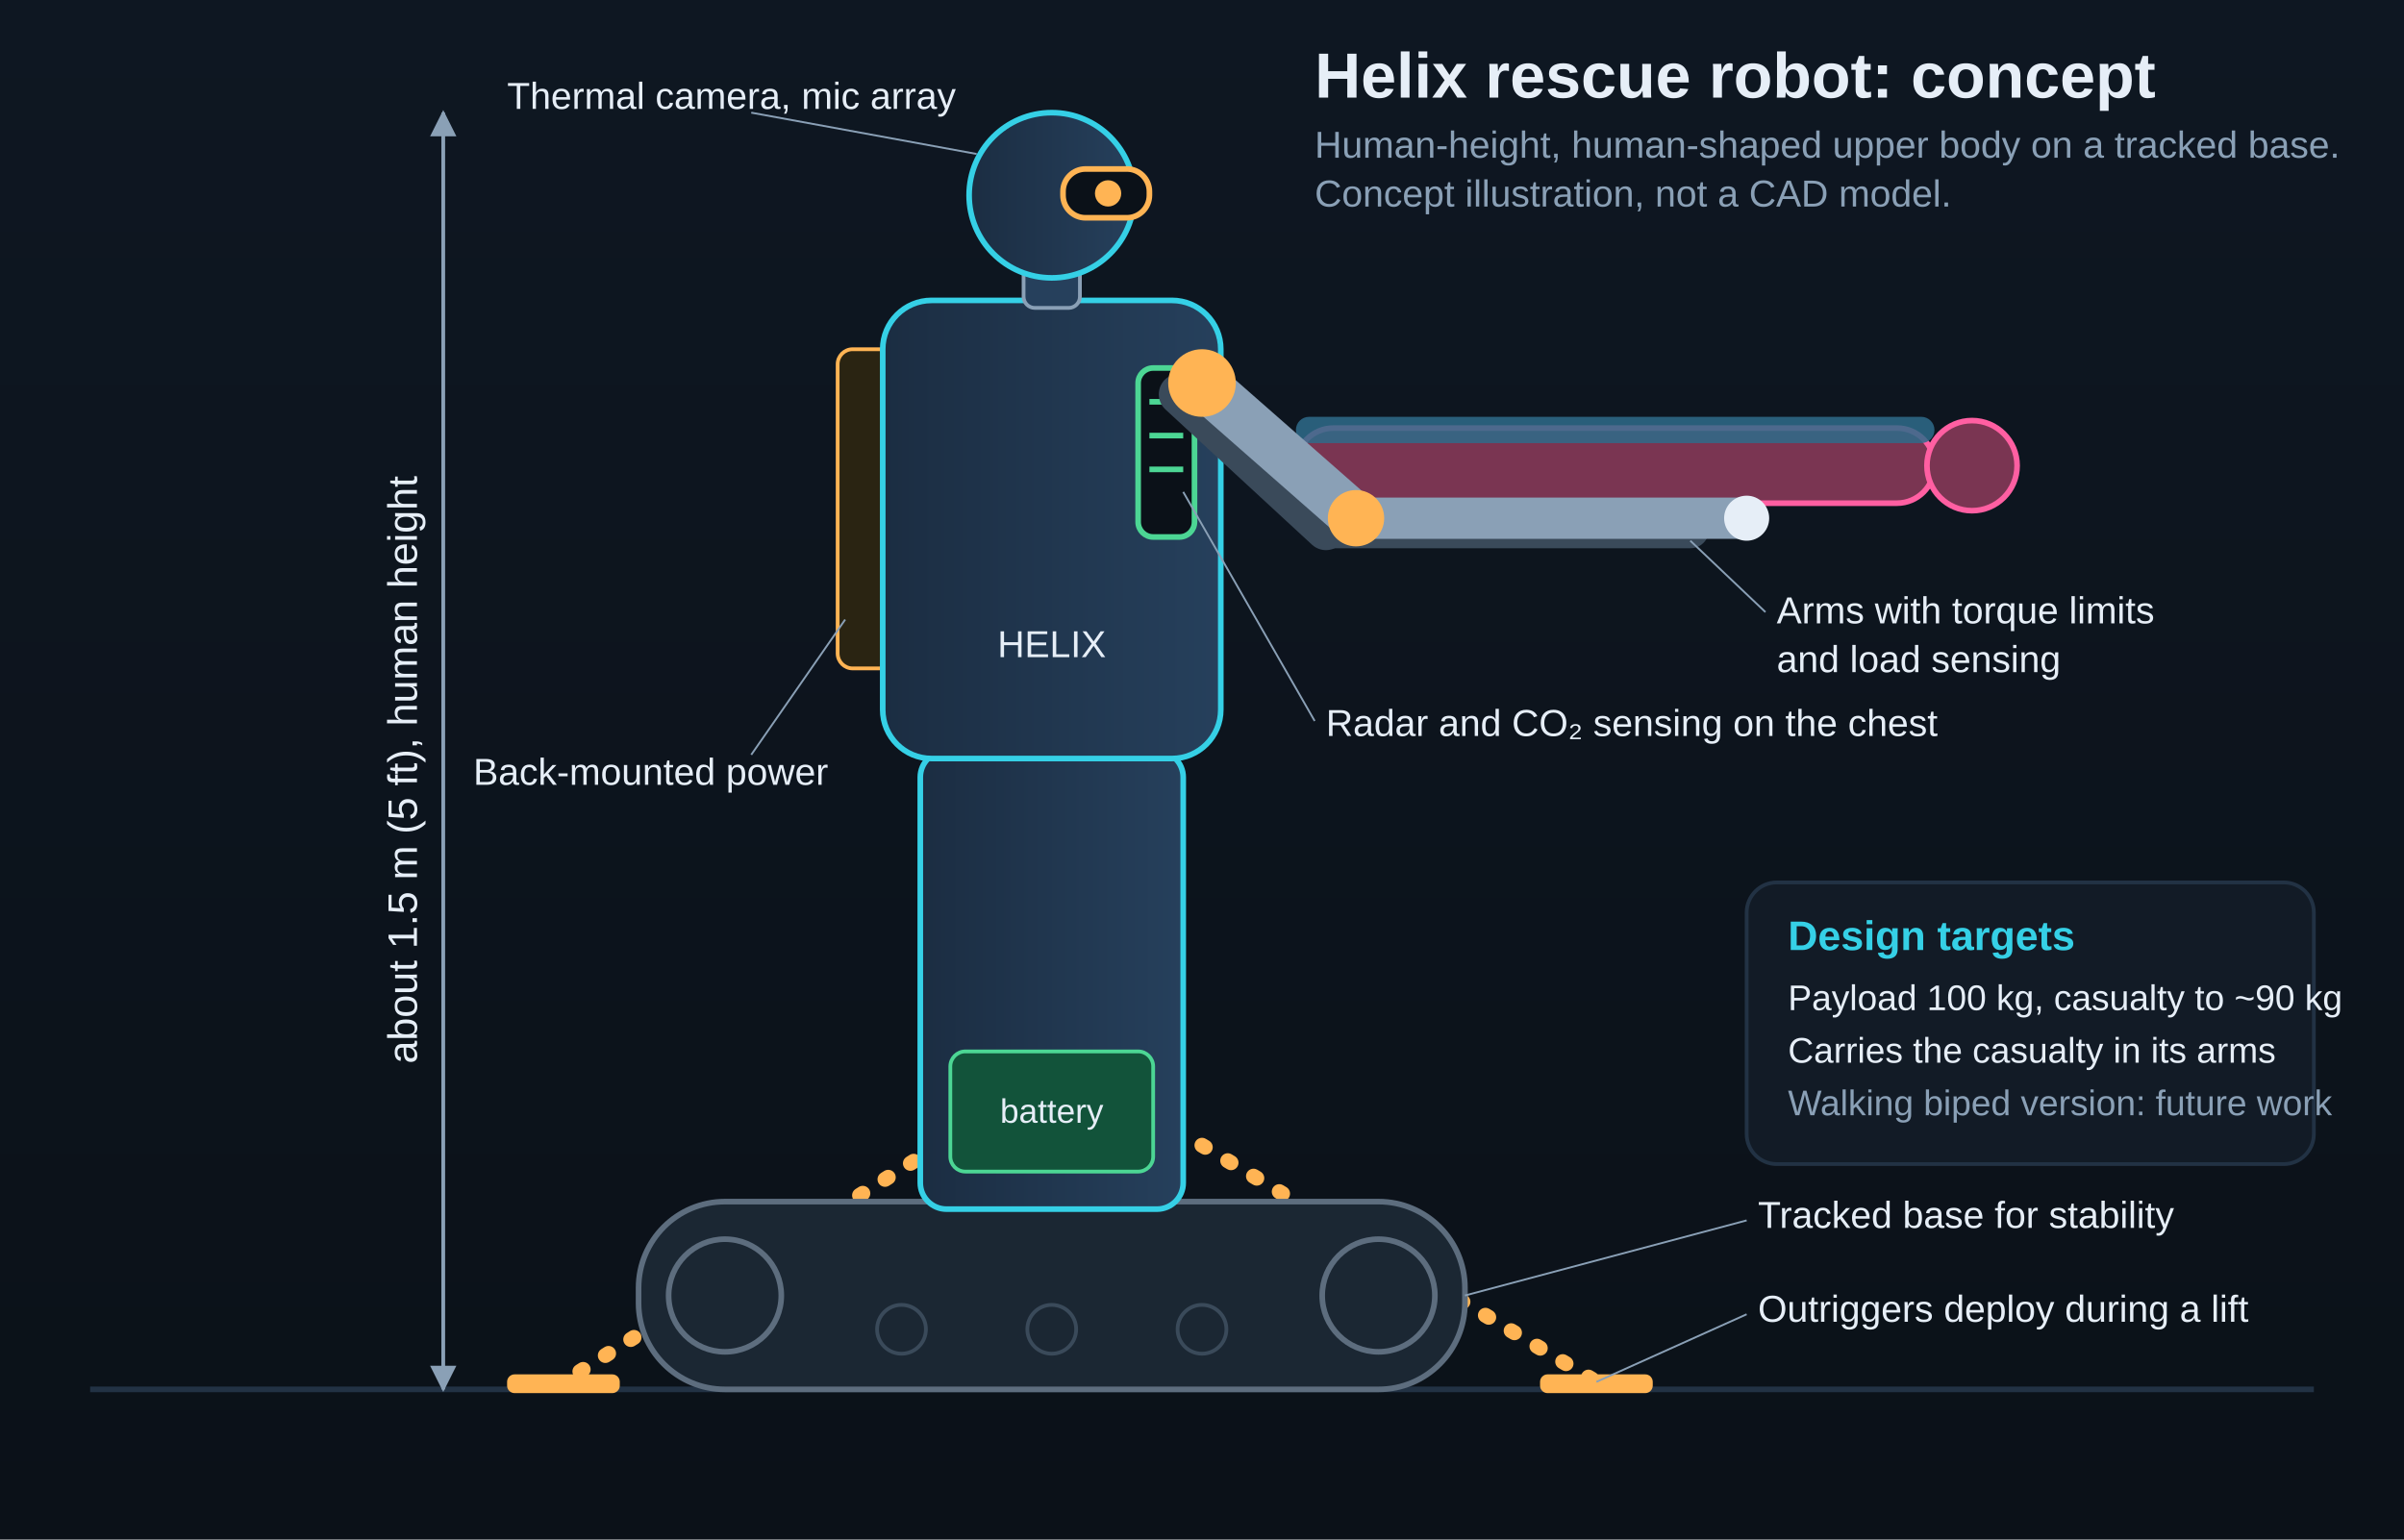
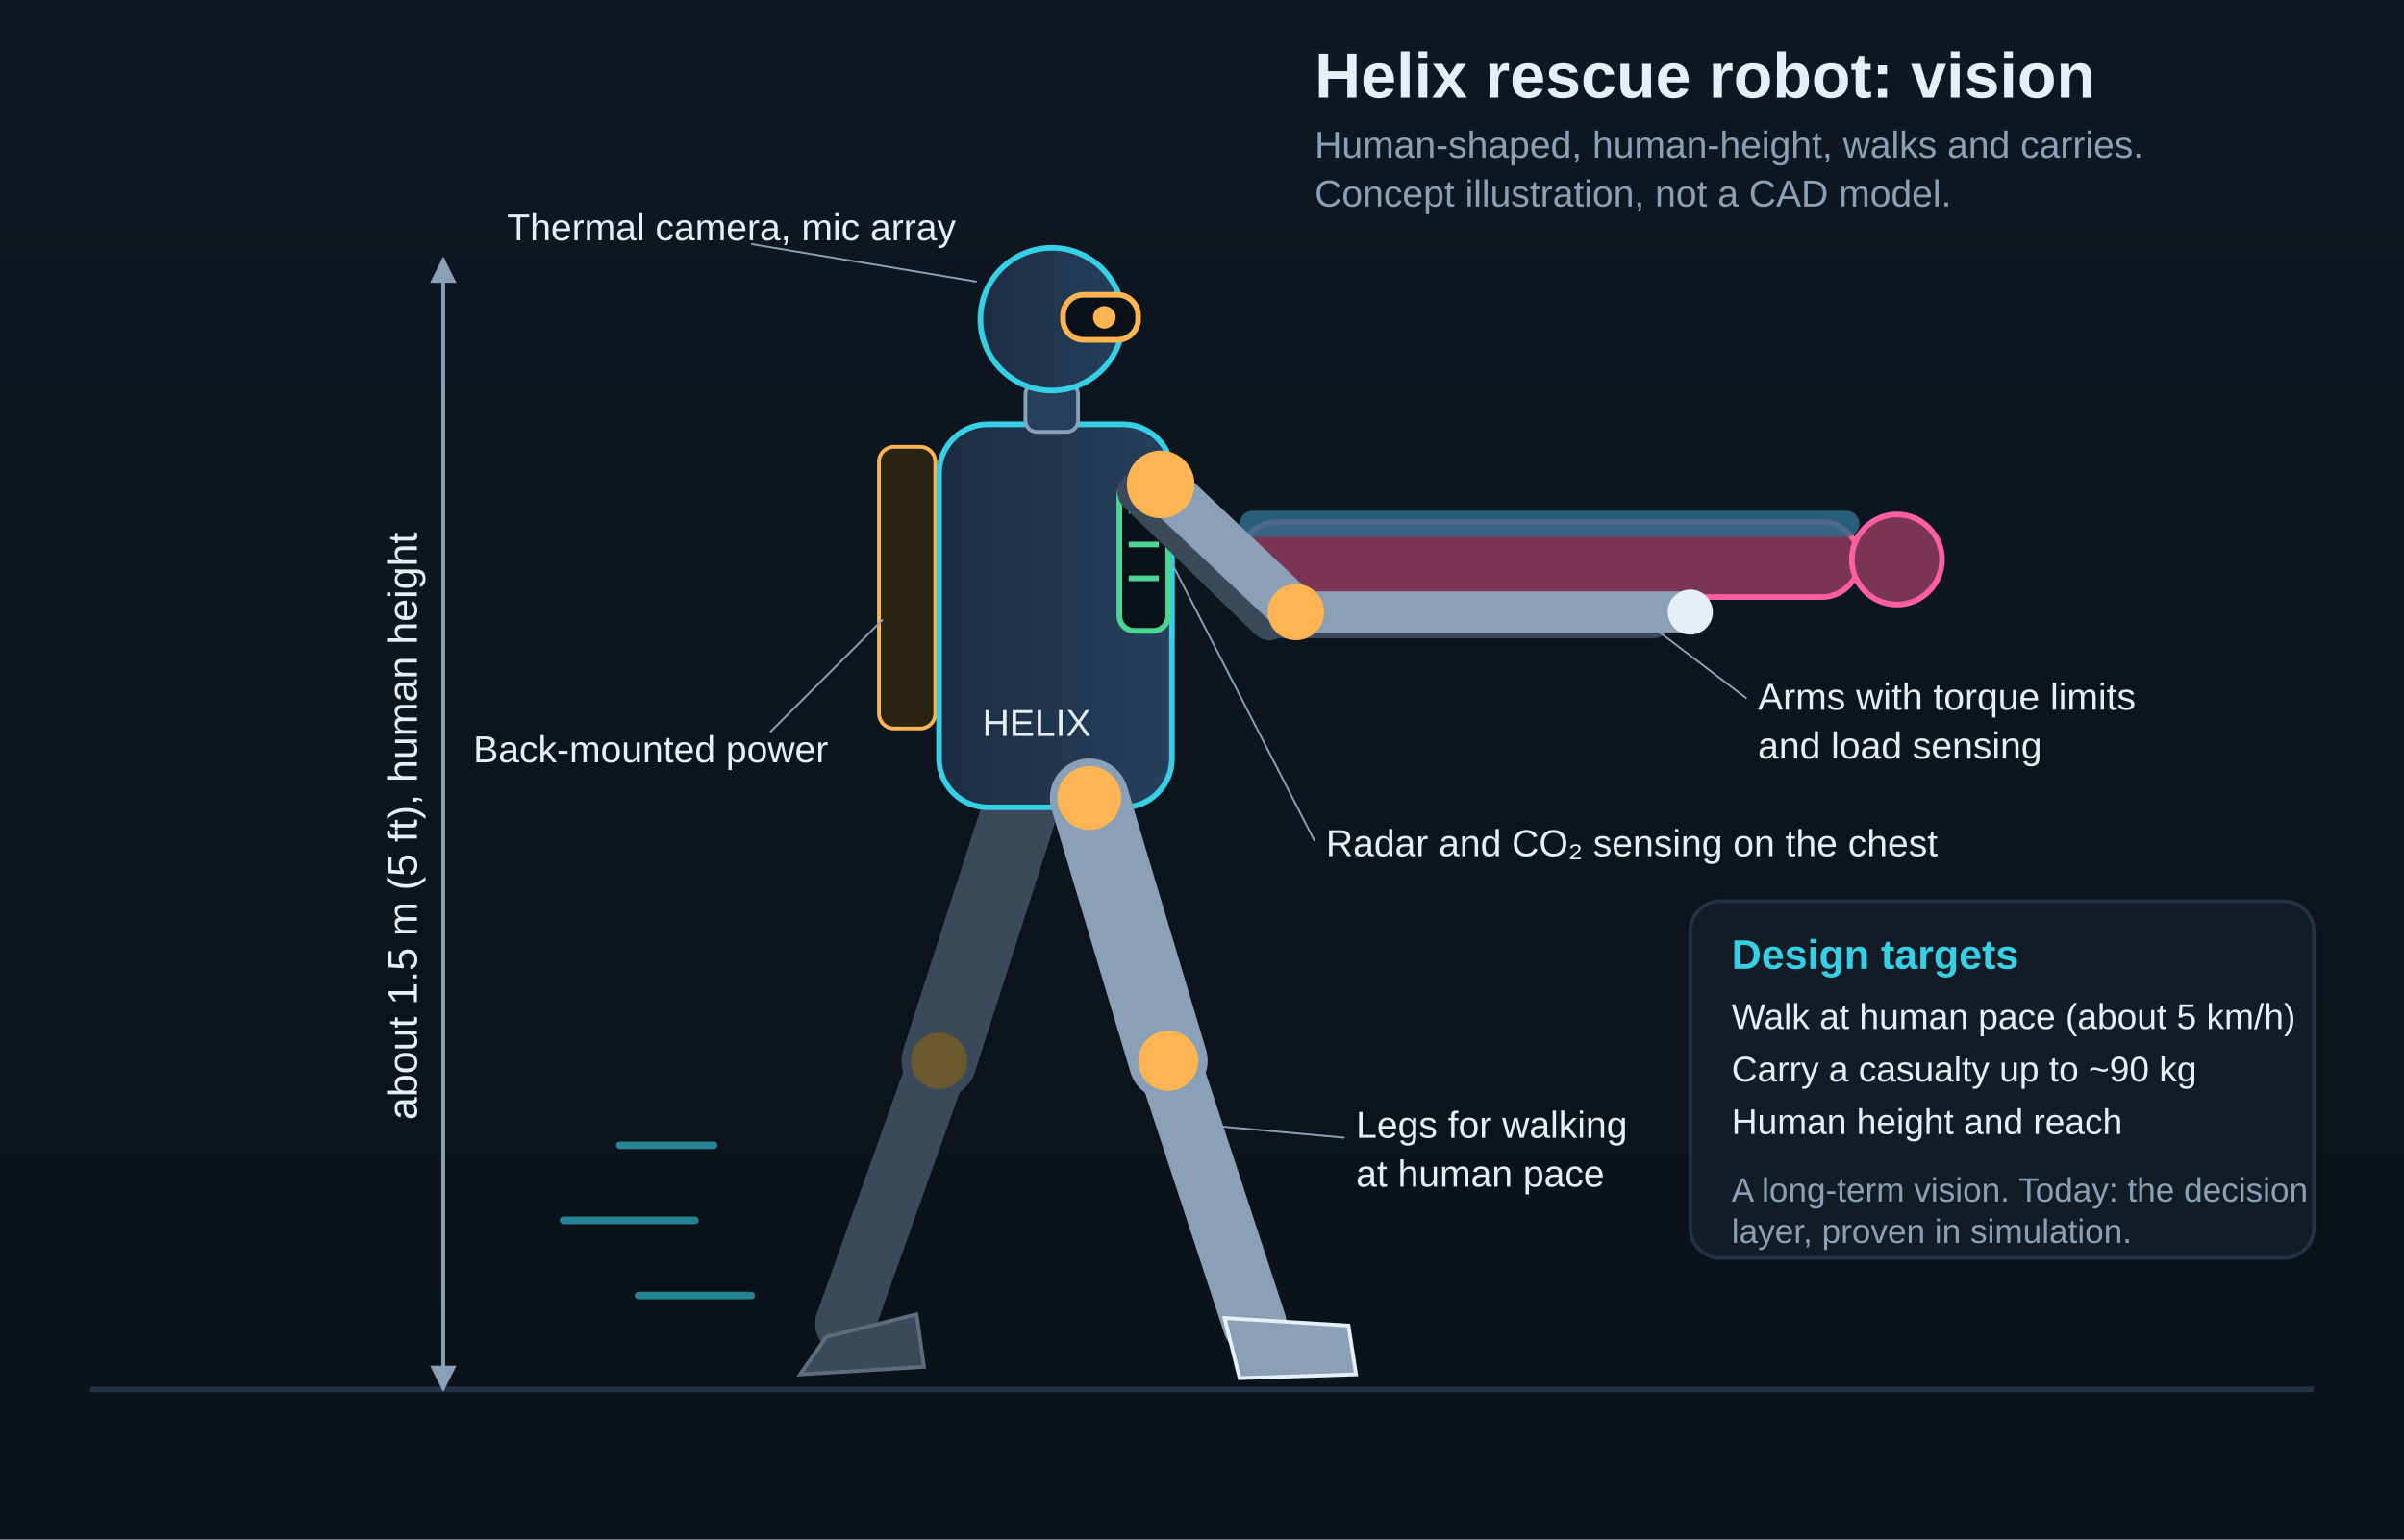
- <svg xmlns="http://www.w3.org/2000/svg" viewBox="0 0 1280 820" role="img" aria-label="Helix human-height rescue robot concept carrying a casualty in its arms">
+ <svg xmlns="http://www.w3.org/2000/svg" viewBox="0 0 1280 820" role="img" aria-label="Helix human-shaped rescue robot concept walking while carrying a casualty in its arms">
  <defs>
    <marker id="a" viewBox="0 0 10 10" refX="9" refY="5" markerWidth="7" markerHeight="7" orient="auto-start-reverse">
      <path d="M0 0L10 5L0 10z" fill="#8AA0B6" />
    </marker>
    <linearGradient id="bg" x1="0" y1="0" x2="0" y2="1">
      <stop offset="0" stop-color="#0E1722" />
      <stop offset="1" stop-color="#0B1118" />
    </linearGradient>
    <linearGradient id="body" x1="0" y1="0" x2="1" y2="0">
      <stop offset="0" stop-color="#1B2D42" />
      <stop offset="1" stop-color="#26405C" />
    </linearGradient>
  </defs>
  <rect width="1280" height="820" fill="url(#bg)" />
-   <text x="700" y="52" font-family="Arial, sans-serif" font-size="34" font-weight="700" fill="#E6EEF7">Helix rescue robot: concept</text>
-   <text x="700" y="84" font-family="Arial, sans-serif" font-size="20" fill="#8AA0B6">Human-height, human-shaped upper body on a tracked base.</text>
+   <text x="700" y="52" font-family="Arial, sans-serif" font-size="34" font-weight="700" fill="#E6EEF7">Helix rescue robot: vision</text>
+   <text x="700" y="84" font-family="Arial, sans-serif" font-size="20" fill="#8AA0B6">Human-shaped, human-height, walks and carries.</text>
  <text x="700" y="110" font-family="Arial, sans-serif" font-size="20" fill="#8AA0B6">Concept illustration, not a CAD model.</text>
  <line x1="48" y1="740" x2="1232" y2="740" stroke="#223244" stroke-width="3" />
-   <g stroke="#FFB454" stroke-width="8" stroke-linecap="round" stroke-dasharray="2 14">
-     <line x1="500" y1="610" x2="300" y2="736" />
-     <line x1="640" y1="610" x2="850" y2="736" />
+   <line x1="545" y1="425" x2="500" y2="565" stroke="#3A4A5A" stroke-width="40" stroke-linecap="round" />
+   <line x1="500" y1="565" x2="450" y2="705" stroke="#3A4A5A" stroke-width="32" stroke-linecap="round" />
+   <path d="M440 712 L488 700 L492 728 L426 732 Z" fill="#3A4A5A" stroke="#5D6D7E" stroke-width="2" />
+   <circle cx="500" cy="565" r="15" fill="#6B5A2E" />
+   <rect x="468" y="238" width="30" height="150" rx="8" fill="#2A2412" stroke="#FFB454" stroke-width="2" />
+   <rect x="500" y="226" width="124" height="204" rx="26" fill="url(#body)" stroke="#35D0E6" stroke-width="3" />
+   <rect x="596" y="256" width="26" height="80" rx="8" fill="#0B1118" stroke="#4CD694" stroke-width="3" />
+   <line x1="601" y1="272" x2="617" y2="272" stroke="#4CD694" stroke-width="3" />
+   <line x1="601" y1="290" x2="617" y2="290" stroke="#4CD694" stroke-width="3" />
+   <line x1="601" y1="308" x2="617" y2="308" stroke="#4CD694" stroke-width="3" />
+   <text x="552" y="392" text-anchor="middle" font-family="Arial, sans-serif" font-size="20" fill="#E6EEF7">HELIX</text>
+   <rect x="546" y="204" width="28" height="26" rx="6" fill="#26405C" stroke="#8AA0B6" stroke-width="2" />
+   <circle cx="560" cy="170" r="38" fill="url(#body)" stroke="#35D0E6" stroke-width="3" />
+   <rect x="566" y="157" width="40" height="24" rx="11" fill="#0B1118" stroke="#FFB454" stroke-width="3" />
+   <circle cx="588" cy="169" r="6" fill="#FFB454" />
+   <line x1="580" y1="425" x2="622" y2="565" stroke="#8AA0B6" stroke-width="42" stroke-linecap="round" />
+   <line x1="622" y1="565" x2="668" y2="705" stroke="#8AA0B6" stroke-width="34" stroke-linecap="round" />
+   <path d="M652 702 L718 706 L722 732 L660 734 Z" fill="#8AA0B6" stroke="#E6EEF7" stroke-width="2" />
+   <circle cx="622" cy="565" r="16" fill="#FFB454" />
+   <circle cx="580" cy="425" r="17" fill="#FFB454" />
+   <line x1="606" y1="262" x2="676" y2="330" stroke="#3A4A5A" stroke-width="22" stroke-linecap="round" />
+   <line x1="676" y1="330" x2="880" y2="330" stroke="#3A4A5A" stroke-width="20" stroke-linecap="round" />
+   <rect x="660" y="278" width="330" height="40" rx="20" fill="#7A3552" stroke="#FF5FA2" stroke-width="3" />
+   <circle cx="1010" cy="298" r="24" fill="#7A3552" stroke="#FF5FA2" stroke-width="3" />
+   <rect x="660" y="272" width="330" height="14" rx="7" fill="#2E6B8A" opacity="0.85" />
+   <line x1="618" y1="258" x2="690" y2="326" stroke="#8AA0B6" stroke-width="26" stroke-linecap="round" />
+   <line x1="690" y1="326" x2="900" y2="326" stroke="#8AA0B6" stroke-width="22" stroke-linecap="round" />
+   <circle cx="618" cy="258" r="18" fill="#FFB454" />
+   <circle cx="690" cy="326" r="15" fill="#FFB454" />
+   <circle cx="900" cy="326" r="12" fill="#E6EEF7" />
+   <g stroke="#35D0E6" stroke-width="4" stroke-linecap="round" opacity="0.6">
+     <line x1="330" y1="610" x2="380" y2="610" />
+     <line x1="300" y1="650" x2="370" y2="650" />
+     <line x1="340" y1="690" x2="400" y2="690" />
  </g>
-   <rect x="270" y="732" width="60" height="10" rx="4" fill="#FFB454" />
-   <rect x="820" y="732" width="60" height="10" rx="4" fill="#FFB454" />
-   <rect x="340" y="640" width="440" height="100" rx="46" fill="#1B2733" stroke="#5D6D7E" stroke-width="3" />
-   <circle cx="386" cy="690" r="30" fill="none" stroke="#5D6D7E" stroke-width="3" />
-   <circle cx="734" cy="690" r="30" fill="none" stroke="#5D6D7E" stroke-width="3" />
-   <circle cx="480" cy="708" r="13" fill="none" stroke="#3A4A5A" stroke-width="2" />
-   <circle cx="560" cy="708" r="13" fill="none" stroke="#3A4A5A" stroke-width="2" />
-   <circle cx="640" cy="708" r="13" fill="none" stroke="#3A4A5A" stroke-width="2" />
-   <rect x="490" y="400" width="140" height="244" rx="14" fill="url(#body)" stroke="#35D0E6" stroke-width="3" />
-   <rect x="506" y="560" width="108" height="64" rx="8" fill="#12533A" stroke="#4CD694" stroke-width="2" />
-   <text x="560" y="598" text-anchor="middle" font-family="Arial, sans-serif" font-size="18" fill="#E6EEF7">battery</text>
-   <rect x="446" y="186" width="30" height="170" rx="8" fill="#2A2412" stroke="#FFB454" stroke-width="2" />
-   <rect x="470" y="160" width="180" height="244" rx="26" fill="url(#body)" stroke="#35D0E6" stroke-width="3" />
-   <rect x="606" y="196" width="30" height="90" rx="8" fill="#0B1118" stroke="#4CD694" stroke-width="3" />
-   <line x1="612" y1="214" x2="630" y2="214" stroke="#4CD694" stroke-width="3" />
-   <line x1="612" y1="232" x2="630" y2="232" stroke="#4CD694" stroke-width="3" />
-   <line x1="612" y1="250" x2="630" y2="250" stroke="#4CD694" stroke-width="3" />
-   <text x="560" y="350" text-anchor="middle" font-family="Arial, sans-serif" font-size="20" fill="#E6EEF7">HELIX</text>
-   <rect x="545" y="138" width="30" height="26" rx="6" fill="#26405C" stroke="#8AA0B6" stroke-width="2" />
-   <circle cx="560" cy="104" r="44" fill="url(#body)" stroke="#35D0E6" stroke-width="3" />
-   <rect x="566" y="90" width="46" height="26" rx="12" fill="#0B1118" stroke="#FFB454" stroke-width="3" />
-   <circle cx="590" cy="103" r="7" fill="#FFB454" />
-   <line x1="628" y1="210" x2="706" y2="282" stroke="#3A4A5A" stroke-width="22" stroke-linecap="round" />
-   <line x1="706" y1="282" x2="900" y2="282" stroke="#3A4A5A" stroke-width="20" stroke-linecap="round" />
-   <rect x="690" y="228" width="340" height="40" rx="20" fill="#7A3552" stroke="#FF5FA2" stroke-width="3" />
-   <circle cx="1050" cy="248" r="24" fill="#7A3552" stroke="#FF5FA2" stroke-width="3" />
-   <rect x="690" y="222" width="340" height="14" rx="7" fill="#2E6B8A" opacity="0.85" />
-   <line x1="640" y1="204" x2="722" y2="276" stroke="#8AA0B6" stroke-width="26" stroke-linecap="round" />
-   <line x1="722" y1="276" x2="930" y2="276" stroke="#8AA0B6" stroke-width="22" stroke-linecap="round" />
-   <circle cx="640" cy="204" r="18" fill="#FFB454" />
-   <circle cx="722" cy="276" r="15" fill="#FFB454" />
-   <circle cx="930" cy="276" r="12" fill="#E6EEF7" />
-   <line x1="236" y1="60" x2="236" y2="740" stroke="#8AA0B6" stroke-width="2" marker-start="url(#a)" marker-end="url(#a)" />
-   <text x="222" y="410" text-anchor="middle" font-family="Arial, sans-serif" font-size="22" fill="#E6EEF7" transform="rotate(-90 222 410)">about 1.5 m (5 ft), human height</text>
+   <line x1="236" y1="138" x2="236" y2="740" stroke="#8AA0B6" stroke-width="2" marker-start="url(#a)" marker-end="url(#a)" />
+   <text x="222" y="440" text-anchor="middle" font-family="Arial, sans-serif" font-size="22" fill="#E6EEF7" transform="rotate(-90 222 440)">about 1.5 m (5 ft), human height</text>
  <g font-family="Arial, sans-serif" font-size="20" fill="#E6EEF7">
-     <line x1="520" y1="82" x2="400" y2="60" stroke="#8AA0B6" />
-     <text x="270" y="58">Thermal camera, mic array</text>
-     <line x1="630" y1="262" x2="700" y2="384" stroke="#8AA0B6" />
-     <text x="706" y="392">Radar and CO₂ sensing on the chest</text>
-     <line x1="900" y1="288" x2="940" y2="326" stroke="#8AA0B6" />
-     <text x="946" y="332">Arms with torque limits</text>
-     <text x="946" y="358">and load sensing</text>
-     <line x1="450" y1="330" x2="400" y2="402" stroke="#8AA0B6" />
-     <text x="252" y="418">Back-mounted power</text>
-     <line x1="850" y1="736" x2="930" y2="700" stroke="#8AA0B6" />
-     <text x="936" y="704">Outriggers deploy during a lift</text>
-     <line x1="780" y1="690" x2="930" y2="650" stroke="#8AA0B6" />
-     <text x="936" y="654">Tracked base for stability</text>
+     <line x1="520" y1="150" x2="400" y2="130" stroke="#8AA0B6" />
+     <text x="270" y="128">Thermal camera, mic array</text>
+     <line x1="624" y1="300" x2="700" y2="448" stroke="#8AA0B6" />
+     <text x="706" y="456">Radar and CO₂ sensing on the chest</text>
+     <line x1="880" y1="334" x2="930" y2="372" stroke="#8AA0B6" />
+     <text x="936" y="378">Arms with torque limits</text>
+     <text x="936" y="404">and load sensing</text>
+     <line x1="470" y1="330" x2="410" y2="390" stroke="#8AA0B6" />
+     <text x="252" y="406">Back-mounted power</text>
+     <line x1="650" y1="600" x2="716" y2="606" stroke="#8AA0B6" />
+     <text x="722" y="606">Legs for walking</text>
+     <text x="722" y="632">at human pace</text>
  </g>
-   <rect x="930" y="470" width="302" height="150" rx="16" fill="#121B26" stroke="#223244" stroke-width="2" />
+   <rect x="900" y="480" width="332" height="190" rx="16" fill="#121B26" stroke="#223244" stroke-width="2" />
  <g font-family="Arial, sans-serif" fill="#E6EEF7">
-     <text x="952" y="506" font-size="22" font-weight="700" fill="#35D0E6">Design targets</text>
-     <text x="952" y="538" font-size="19">Payload 100 kg, casualty to ~90 kg</text>
-     <text x="952" y="566" font-size="19">Carries the casualty in its arms</text>
-     <text x="952" y="594" font-size="19" fill="#8AA0B6">Walking biped version: future work</text>
+     <text x="922" y="516" font-size="22" font-weight="700" fill="#35D0E6">Design targets</text>
+     <text x="922" y="548" font-size="19">Walk at human pace (about 5 km/h)</text>
+     <text x="922" y="576" font-size="19">Carry a casualty up to ~90 kg</text>
+     <text x="922" y="604" font-size="19">Human height and reach</text>
+     <text x="922" y="640" font-size="18" fill="#8AA0B6">A long-term vision. Today: the decision</text>
+     <text x="922" y="662" font-size="18" fill="#8AA0B6">layer, proven in simulation.</text>
  </g>
</svg>
